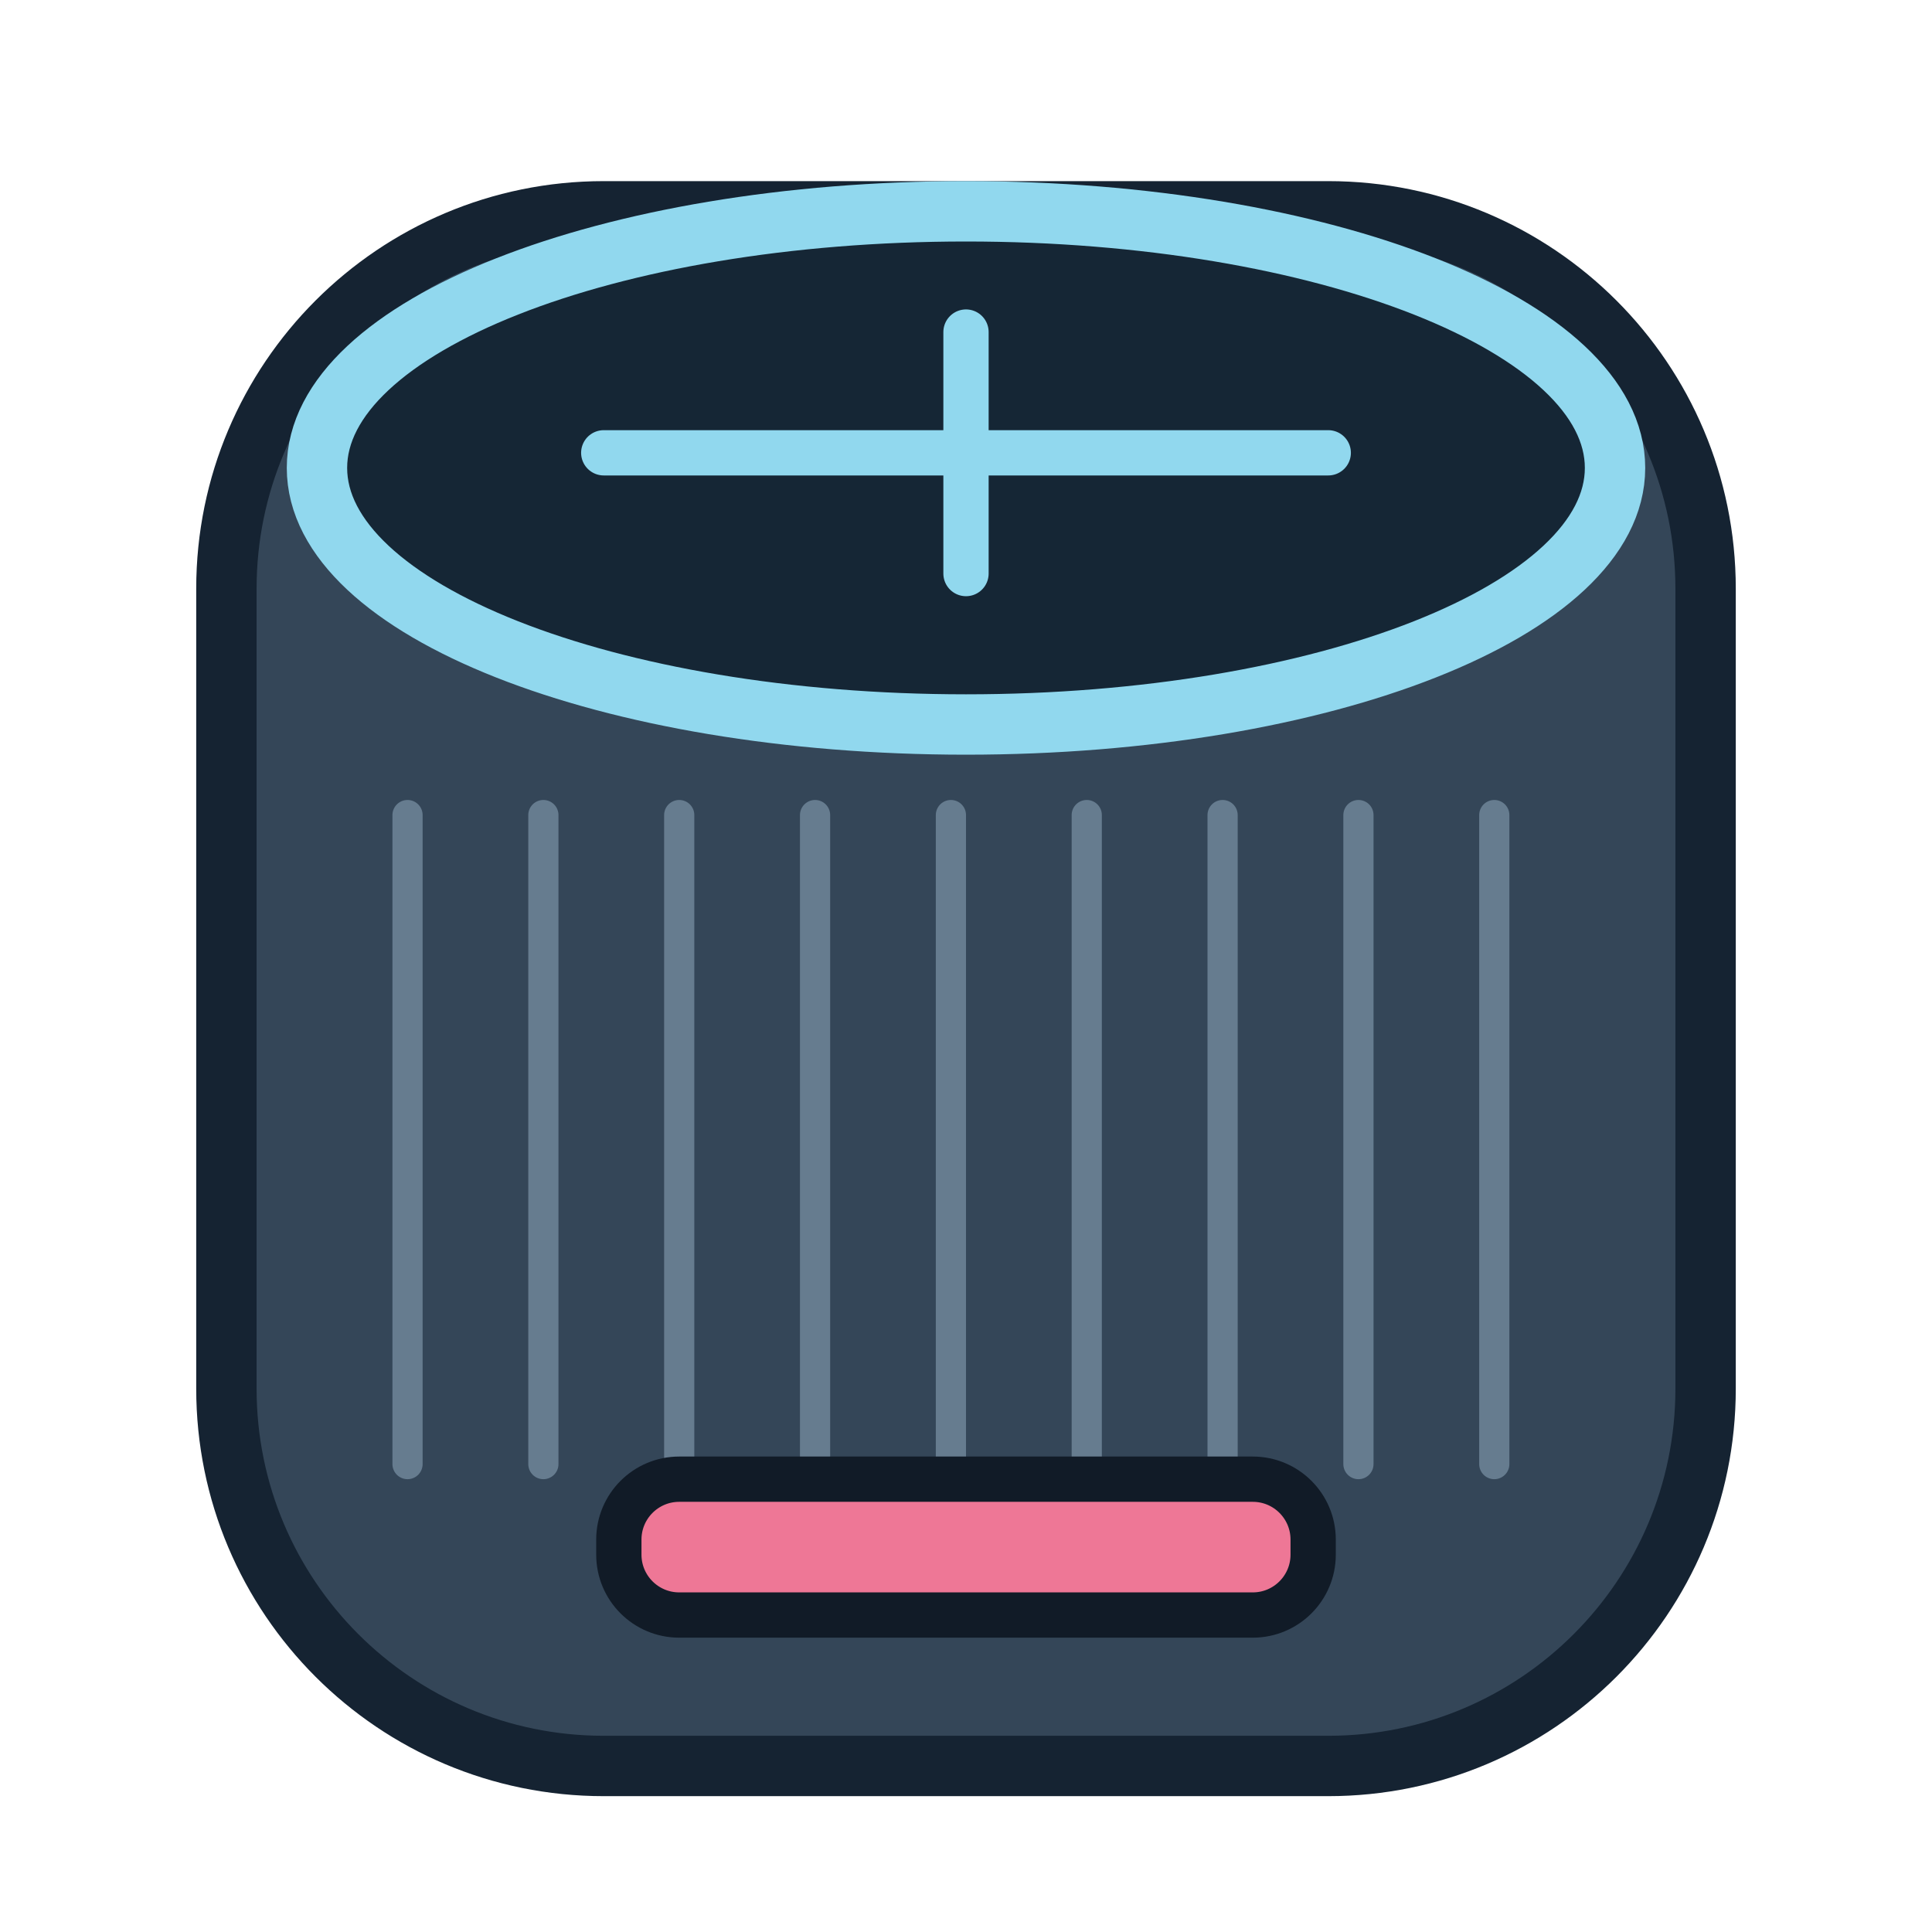
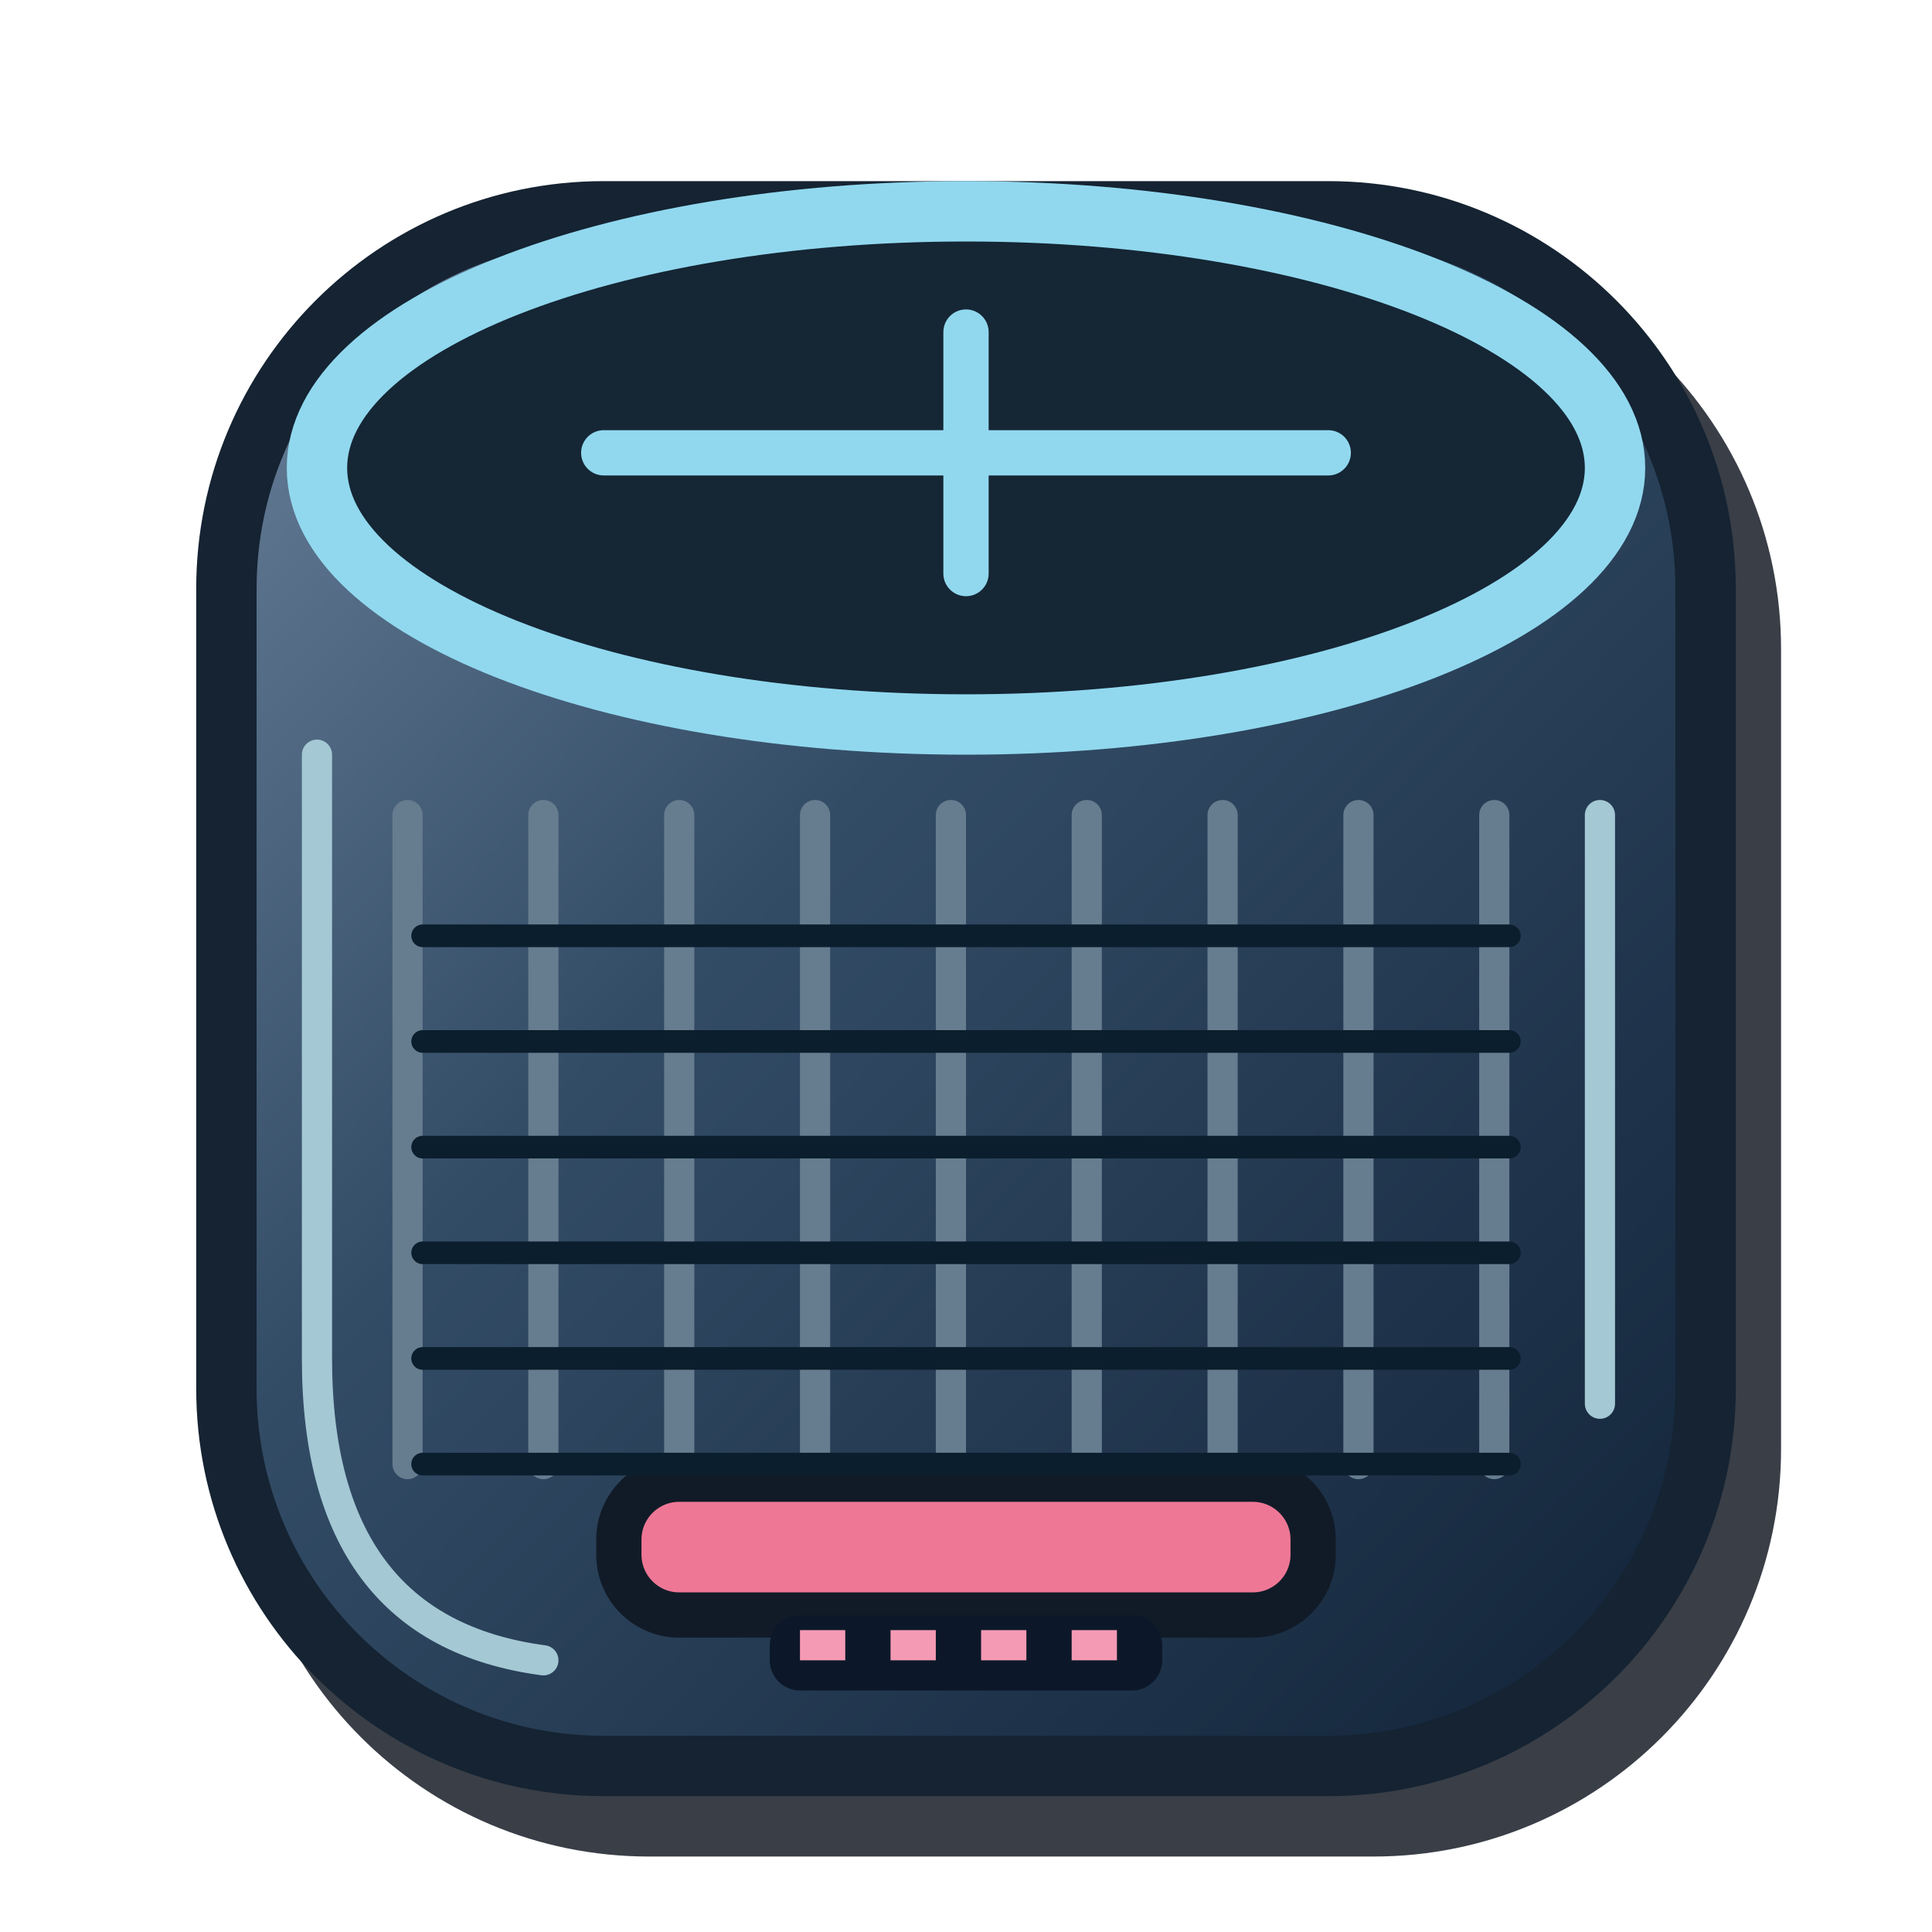
<svg xmlns="http://www.w3.org/2000/svg" width="128" height="128" viewBox="0 0 128 128">
  <g stroke-linecap="round" stroke-linejoin="round">
-     <rect x="15" y="14" width="98" height="103" rx="25" fill="#344658" stroke="#152332" stroke-width="4" />
+     <defs>
+       <linearGradient id="pearl" x1="0" y1="0" x2="1" y2="1">
+         <stop stop-color="#fcfff5" />
+         <stop offset=".38" stop-color="#d8e4e9" />
+         <stop offset=".62" stop-color="#a6bac8" />
+         <stop offset="1" stop-color="#667b91" />
+       </linearGradient>
+       <linearGradient id="body" x1="0" y1="0" x2="1" y2="1">
+         <stop stop-color="#6b829c" />
+         <stop offset=".4" stop-color="#334c66" />
+         <stop offset="1" stop-color="#102237" />
+       </linearGradient>
+       <linearGradient id="glass" x1="0" y1="0" x2=".7" y2="1">
+         <stop stop-color="#456885" />
+         <stop offset=".4" stop-color="#19384e" />
+         <stop offset="1" stop-color="#081424" />
+       </linearGradient>
+       <linearGradient id="steel" x1="0" y1="0" x2="1" y2="0">
+         <stop stop-color="#d6d1b9" />
+         <stop offset=".35" stop-color="#7d8e9f" />
+         <stop offset=".7" stop-color="#56647b" />
+         <stop offset="1" stop-color="#bdc1b5" />
+       </linearGradient>
+     </defs>
+     <g transform="translate(3 4)" opacity=".8">
+       <rect x="15" y="14" width="98" height="103" rx="25" fill="#070e19" stroke="#070e19" stroke-width="4" />
+       <ellipse cx="64" cy="31" rx="43" ry="17" fill="#070e19" stroke="#070e19" stroke-width="4" />
+       <path d="M27 54v43" fill="none" stroke="#070e19" stroke-width="2" stroke-linecap="round" stroke-linejoin="round" />
+       <path d="M36 54v43" fill="none" stroke="#070e19" stroke-width="2" stroke-linecap="round" stroke-linejoin="round" />
+       <path d="M45 54v43" fill="none" stroke="#070e19" stroke-width="2" stroke-linecap="round" stroke-linejoin="round" />
+       <path d="M54 54v43" fill="none" stroke="#070e19" stroke-width="2" stroke-linecap="round" stroke-linejoin="round" />
+       <path d="M63 54v43" fill="none" stroke="#070e19" stroke-width="2" stroke-linecap="round" stroke-linejoin="round" />
+       <path d="M72 54v43" fill="none" stroke="#070e19" stroke-width="2" stroke-linecap="round" stroke-linejoin="round" />
+       <path d="M81 54v43" fill="none" stroke="#070e19" stroke-width="2" stroke-linecap="round" stroke-linejoin="round" />
+       <path d="M90 54v43" fill="none" stroke="#070e19" stroke-width="2" stroke-linecap="round" stroke-linejoin="round" />
+       <path d="M99 54v43" fill="none" stroke="#070e19" stroke-width="2" stroke-linecap="round" stroke-linejoin="round" />
+       <path d="M40 30h48M64 22v16" fill="none" stroke="#070e19" stroke-width="3" stroke-linecap="round" stroke-linejoin="round" />
+       <rect x="41" y="98" width="46" height="9" rx="4" fill="#070e19" stroke="#070e19" stroke-width="3" />
+     </g>
+     <rect x="15" y="14" width="98" height="103" rx="25" fill="url(#body)" stroke="#152332" stroke-width="4" />
    <ellipse cx="64" cy="31" rx="43" ry="17" fill="#152635" stroke="#91d8ee" stroke-width="4" />
    <path d="M27 54v43" fill="none" stroke="#667c8f" stroke-width="2" stroke-linecap="round" stroke-linejoin="round" />
    <path d="M36 54v43" fill="none" stroke="#667c8f" stroke-width="2" stroke-linecap="round" stroke-linejoin="round" />
    <path d="M45 54v43" fill="none" stroke="#667c8f" stroke-width="2" stroke-linecap="round" stroke-linejoin="round" />
    <path d="M54 54v43" fill="none" stroke="#667c8f" stroke-width="2" stroke-linecap="round" stroke-linejoin="round" />
    <path d="M63 54v43" fill="none" stroke="#667c8f" stroke-width="2" stroke-linecap="round" stroke-linejoin="round" />
    <path d="M72 54v43" fill="none" stroke="#667c8f" stroke-width="2" stroke-linecap="round" stroke-linejoin="round" />
    <path d="M81 54v43" fill="none" stroke="#667c8f" stroke-width="2" stroke-linecap="round" stroke-linejoin="round" />
    <path d="M90 54v43" fill="none" stroke="#667c8f" stroke-width="2" stroke-linecap="round" stroke-linejoin="round" />
    <path d="M99 54v43" fill="none" stroke="#667c8f" stroke-width="2" stroke-linecap="round" stroke-linejoin="round" />
    <path d="M40 30h48M64 22v16" fill="none" stroke="#91d8ee" stroke-width="3" stroke-linecap="round" stroke-linejoin="round" />
    <rect x="41" y="98" width="46" height="9" rx="4" fill="#ee7796" stroke="#111b27" stroke-width="3" />
+     <path d="M28 62h72" fill="none" stroke="#0b1e2d" stroke-width="1.5" stroke-linecap="round" stroke-linejoin="round" />
+     <path d="M28 69h72" fill="none" stroke="#0b1e2d" stroke-width="1.5" stroke-linecap="round" stroke-linejoin="round" />
+     <path d="M28 76h72" fill="none" stroke="#0b1e2d" stroke-width="1.5" stroke-linecap="round" stroke-linejoin="round" />
+     <path d="M28 83h72" fill="none" stroke="#0b1e2d" stroke-width="1.5" stroke-linecap="round" stroke-linejoin="round" />
+     <path d="M28 90h72" fill="none" stroke="#0b1e2d" stroke-width="1.5" stroke-linecap="round" stroke-linejoin="round" />
+     <path d="M28 97h72" fill="none" stroke="#0b1e2d" stroke-width="1.5" stroke-linecap="round" stroke-linejoin="round" />
+     <path d="M21 50v40q0 18 15 20M106 54v39" fill="none" stroke="#a4c8d4" stroke-width="2" stroke-linecap="round" stroke-linejoin="round" />
+     <rect x="51" y="107" width="26" height="5" rx="2" fill="#0c1829" stroke="#111b27" stroke-width="0" />
+     <rect x="53" y="108" width="3" height="2" rx="0" fill="#f59ab5" stroke="#111b27" stroke-width="0" />
+     <rect x="59" y="108" width="3" height="2" rx="0" fill="#f59ab5" stroke="#111b27" stroke-width="0" />
+     <rect x="65" y="108" width="3" height="2" rx="0" fill="#f59ab5" stroke="#111b27" stroke-width="0" />
+     <rect x="71" y="108" width="3" height="2" rx="0" fill="#f59ab5" stroke="#111b27" stroke-width="0" />
  </g>
</svg>
